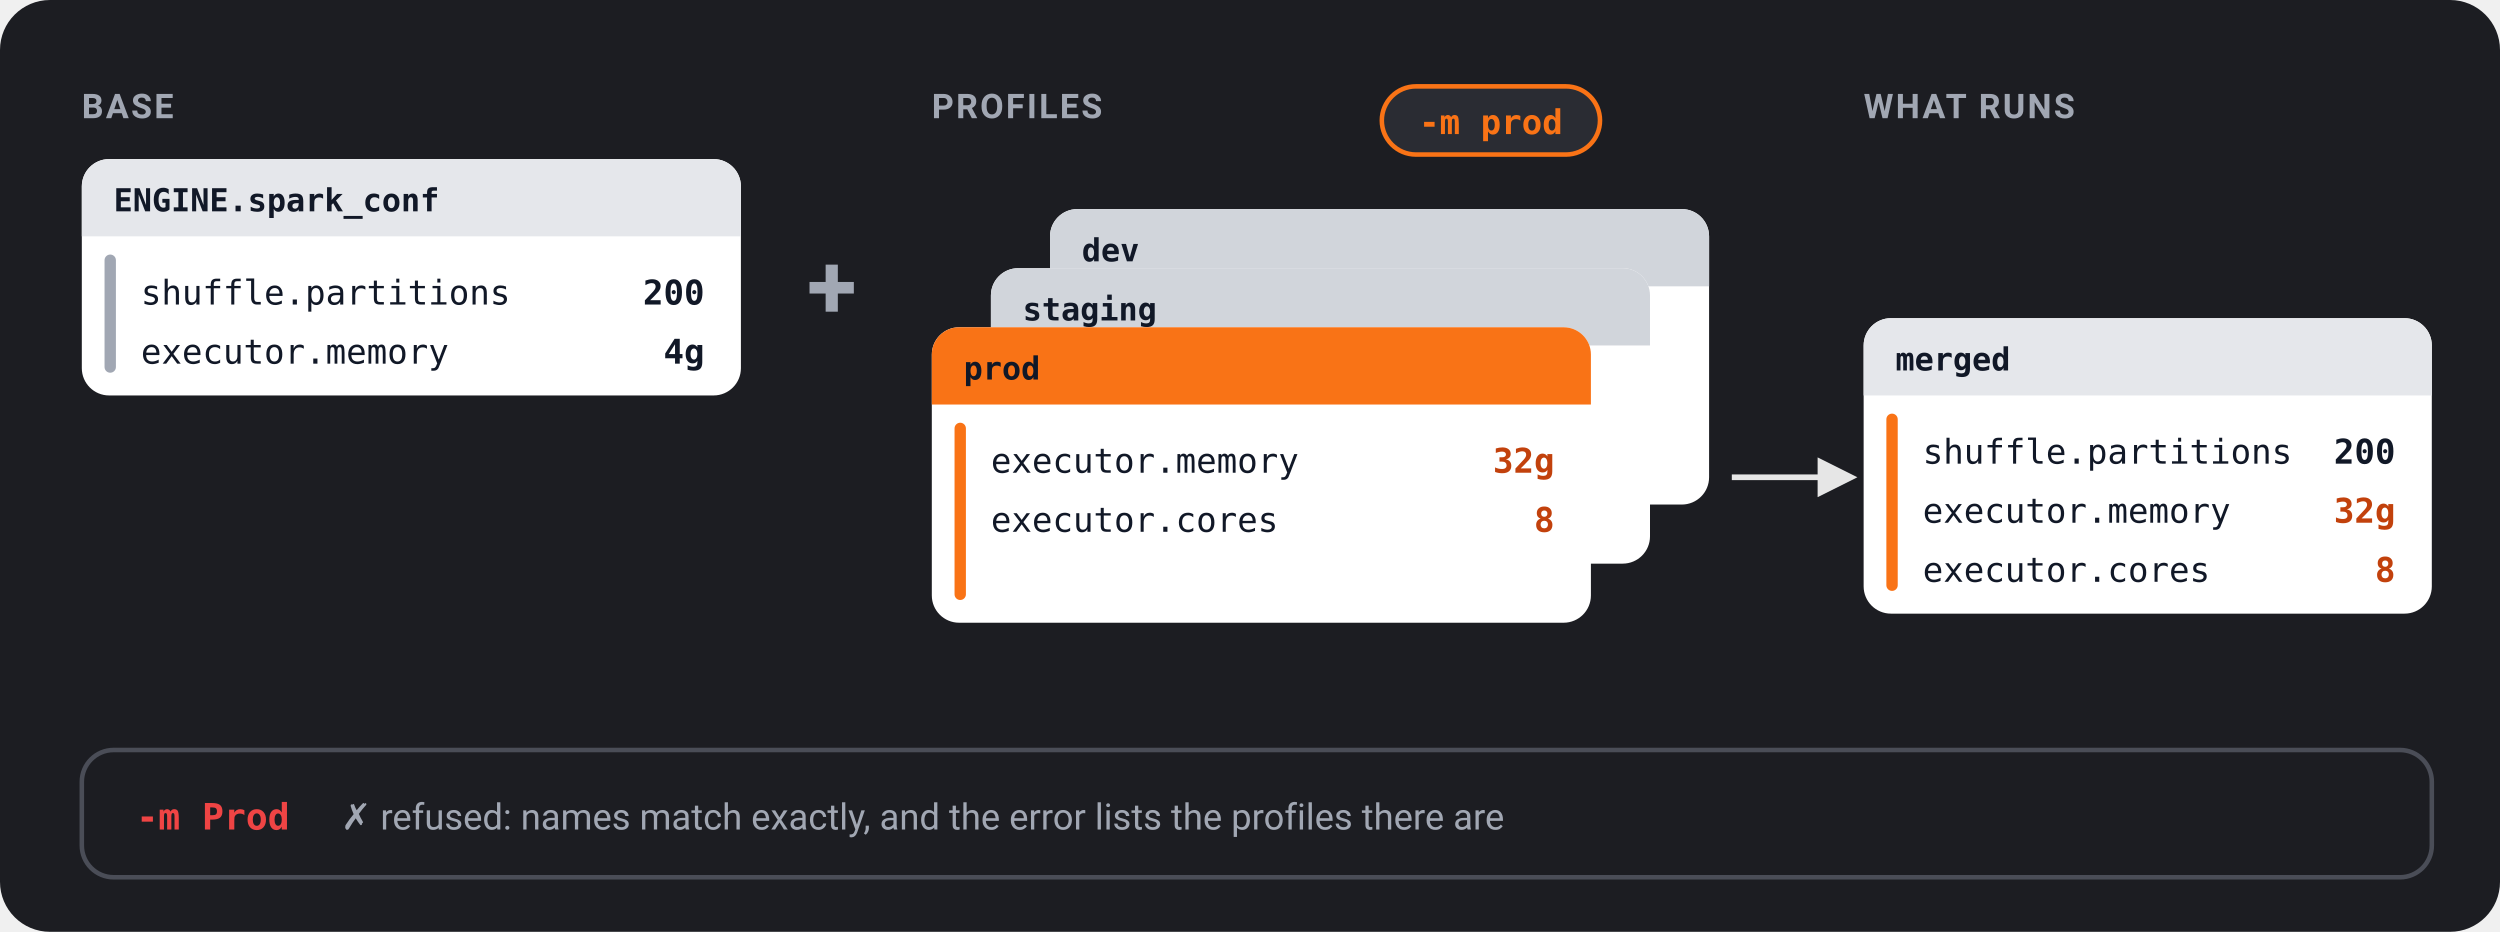
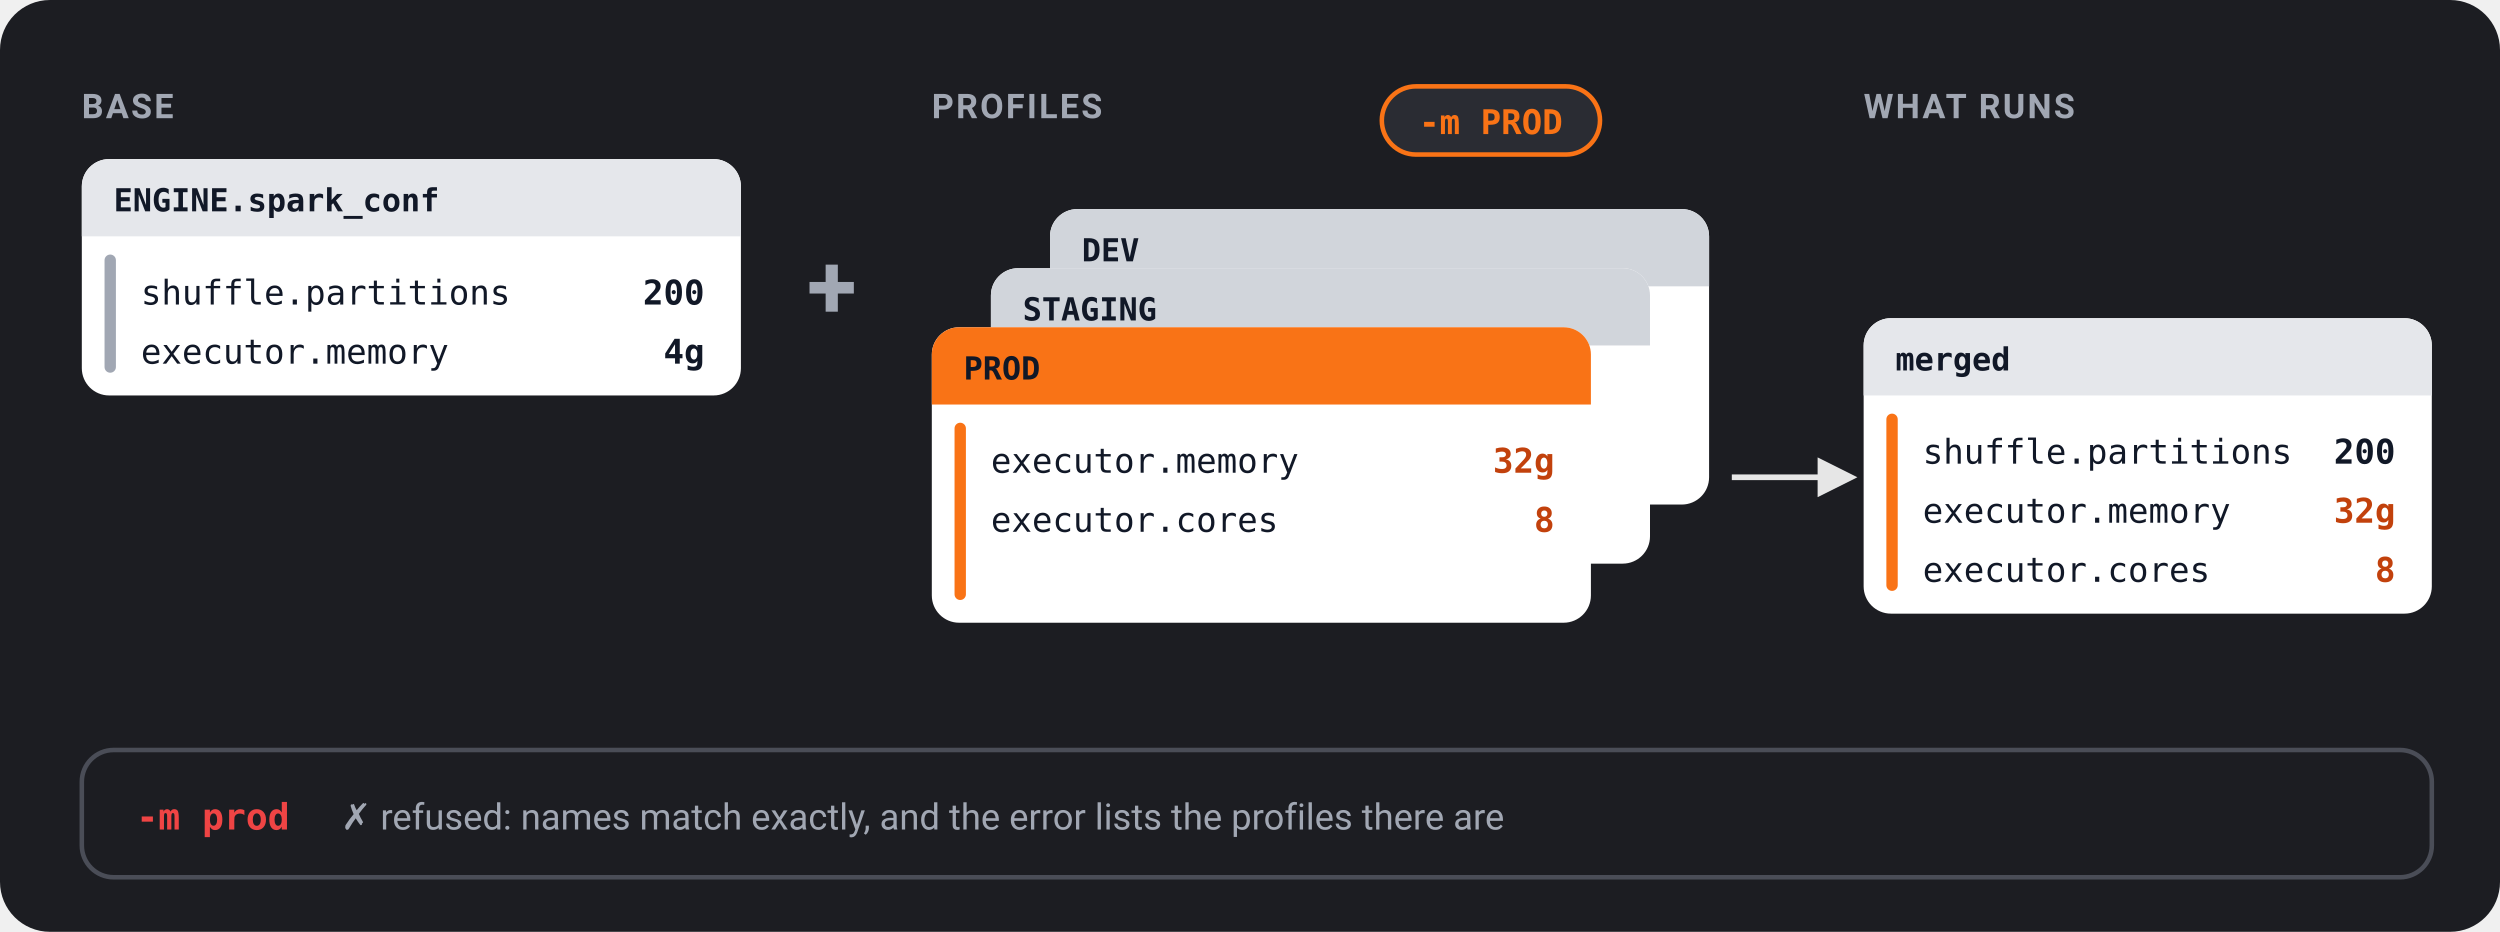
- <svg xmlns="http://www.w3.org/2000/svg" viewBox="0 0 1100 410" width="1100" height="410" role="img" aria-label="Profiles: the base ENGINE.spark_conf plus the profile named by -m. With -m prod, executor memory becomes 32g and executor cores 8, and shuffle partitions stay 200 from the base. -m Prod is refused, because names match exactly.">
+ <svg xmlns="http://www.w3.org/2000/svg" viewBox="0 0 1100 410" width="1100" height="410" role="img" aria-label="Profiles: the base ENGINE.spark_conf plus the profile named by -m. With -m PROD, executor memory becomes 32g and executor cores 8, and shuffle partitions stay 200 from the base. -m prod is refused, because names match exactly.">
  <defs>
    <marker id="head" viewBox="0 0 10 10" refX="7" refY="5" markerWidth="7" markerHeight="7" orient="auto-start-reverse">
      <path d="M0 0 10 5 0 10z" fill="#e6e6e6" />
    </marker>
  </defs>
  <rect width="1100" height="410" rx="22" fill="#1c1d22" />
  <text x="36" y="52" font-family="Roboto, 'Segoe UI', Helvetica, Arial, sans-serif" font-size="15" font-weight="700" fill="#a1a7b3" text-anchor="start" letter-spacing="1">BASE</text>
  <rect x="36" y="70" width="290" height="104" rx="12" fill="#ffffff" />
  <path d="M36 82a12 12 0 0 1 12-12h266a12 12 0 0 1 12 12v22H36z" fill="#e5e7eb" />
  <text x="50" y="93" font-family="'Roboto Mono', Menlo, Consolas, 'DejaVu Sans Mono', monospace" font-size="14" font-weight="700" fill="#111827" text-anchor="start">ENGINE.spark_conf</text>
  <rect x="46" y="112" width="5" height="52" rx="2.5" fill="#a1a7b3" />
  <text x="62" y="134" font-family="'Roboto Mono', Menlo, Consolas, 'DejaVu Sans Mono', monospace" font-size="15" font-weight="400" fill="#111827" text-anchor="start">shuffle.partitions</text>
  <text x="310" y="134" font-family="'Roboto Mono', Menlo, Consolas, 'DejaVu Sans Mono', monospace" font-size="15" font-weight="700" fill="#111827" text-anchor="end">200</text>
  <text x="62" y="160" font-family="'Roboto Mono', Menlo, Consolas, 'DejaVu Sans Mono', monospace" font-size="15" font-weight="400" fill="#111827" text-anchor="start">executor.memory</text>
  <text x="310" y="160" font-family="'Roboto Mono', Menlo, Consolas, 'DejaVu Sans Mono', monospace" font-size="15" font-weight="700" fill="#111827" text-anchor="end">4g</text>
  <text x="366" y="140" font-family="Roboto, 'Segoe UI', Helvetica, Arial, sans-serif" font-size="40" font-weight="700" fill="#a1a7b3" text-anchor="middle">+</text>
  <text x="410" y="52" font-family="Roboto, 'Segoe UI', Helvetica, Arial, sans-serif" font-size="15" font-weight="700" fill="#a1a7b3" text-anchor="start" letter-spacing="1">PROFILES</text>
  <rect x="462" y="92" width="290" height="130" rx="12" fill="#ffffff" />
  <path d="M462 104a12 12 0 0 1 12-12h266a12 12 0 0 1 12 12v22H462z" fill="#d1d5db" />
-   <text x="476" y="115" font-family="'Roboto Mono', Menlo, Consolas, 'DejaVu Sans Mono', monospace" font-size="14" font-weight="700" fill="#111827" text-anchor="start">dev</text>
+   <text x="476" y="115" font-family="'Roboto Mono', Menlo, Consolas, 'DejaVu Sans Mono', monospace" font-size="14" font-weight="700" fill="#111827" text-anchor="start">DEV</text>
  <rect x="472" y="134" width="5" height="78" rx="2.5" fill="#94a3b8" />
  <rect x="436" y="118" width="290" height="130" rx="12" fill="#ffffff" />
  <path d="M436 130a12 12 0 0 1 12-12h266a12 12 0 0 1 12 12v22H436z" fill="#d1d5db" />
-   <text x="450" y="141" font-family="'Roboto Mono', Menlo, Consolas, 'DejaVu Sans Mono', monospace" font-size="14" font-weight="700" fill="#111827" text-anchor="start">staging</text>
+   <text x="450" y="141" font-family="'Roboto Mono', Menlo, Consolas, 'DejaVu Sans Mono', monospace" font-size="14" font-weight="700" fill="#111827" text-anchor="start">STAGING</text>
  <rect x="446" y="160" width="5" height="78" rx="2.5" fill="#3b82f6" />
  <rect x="410" y="144" width="290" height="130" rx="12" fill="#ffffff" />
  <path d="M410 156a12 12 0 0 1 12-12h266a12 12 0 0 1 12 12v22H410z" fill="#f97316" />
-   <text x="424" y="167" font-family="'Roboto Mono', Menlo, Consolas, 'DejaVu Sans Mono', monospace" font-size="14" font-weight="700" fill="#111827" text-anchor="start">prod</text>
+   <text x="424" y="167" font-family="'Roboto Mono', Menlo, Consolas, 'DejaVu Sans Mono', monospace" font-size="14" font-weight="700" fill="#111827" text-anchor="start">PROD</text>
  <rect x="420" y="186" width="5" height="78" rx="2.5" fill="#f97316" />
  <text x="436" y="208" font-family="'Roboto Mono', Menlo, Consolas, 'DejaVu Sans Mono', monospace" font-size="15" font-weight="400" fill="#111827" text-anchor="start">executor.memory</text>
  <text x="684" y="208" font-family="'Roboto Mono', Menlo, Consolas, 'DejaVu Sans Mono', monospace" font-size="15" font-weight="700" fill="#c2410c" text-anchor="end">32g</text>
  <text x="436" y="234" font-family="'Roboto Mono', Menlo, Consolas, 'DejaVu Sans Mono', monospace" font-size="15" font-weight="400" fill="#111827" text-anchor="start">executor.cores</text>
  <text x="684" y="234" font-family="'Roboto Mono', Menlo, Consolas, 'DejaVu Sans Mono', monospace" font-size="15" font-weight="700" fill="#c2410c" text-anchor="end">8</text>
  <rect x="608" y="38" width="96" height="30" rx="15" fill="#2a2c33" stroke="#f97316" stroke-width="2" />
-   <text x="656" y="59" font-family="'Roboto Mono', Menlo, Consolas, 'DejaVu Sans Mono', monospace" font-size="15" font-weight="700" fill="#f97316" text-anchor="middle">-m prod</text>
+   <text x="656" y="59" font-family="'Roboto Mono', Menlo, Consolas, 'DejaVu Sans Mono', monospace" font-size="15" font-weight="700" fill="#f97316" text-anchor="middle">-m PROD</text>
  <path d="M762 210L812 210" stroke="#e6e6e6" stroke-width="2.5" marker-end="url(#head)" />
  <text x="820" y="52" font-family="Roboto, 'Segoe UI', Helvetica, Arial, sans-serif" font-size="15" font-weight="700" fill="#a1a7b3" text-anchor="start" letter-spacing="1">WHAT RUNS</text>
  <rect x="820" y="140" width="250" height="130" rx="12" fill="#ffffff" />
  <path d="M820 152a12 12 0 0 1 12-12h226a12 12 0 0 1 12 12v22H820z" fill="#e5e7eb" />
  <text x="834" y="163" font-family="'Roboto Mono', Menlo, Consolas, 'DejaVu Sans Mono', monospace" font-size="14" font-weight="700" fill="#111827" text-anchor="start">merged</text>
  <rect x="830" y="182" width="5" height="78" rx="2.5" fill="#f97316" />
  <text x="846" y="204" font-family="'Roboto Mono', Menlo, Consolas, 'DejaVu Sans Mono', monospace" font-size="15" font-weight="400" fill="#111827" text-anchor="start">shuffle.partitions</text>
  <text x="1054" y="204" font-family="'Roboto Mono', Menlo, Consolas, 'DejaVu Sans Mono', monospace" font-size="15" font-weight="700" fill="#111827" text-anchor="end">200</text>
  <text x="846" y="230" font-family="'Roboto Mono', Menlo, Consolas, 'DejaVu Sans Mono', monospace" font-size="15" font-weight="400" fill="#111827" text-anchor="start">executor.memory</text>
  <text x="1054" y="230" font-family="'Roboto Mono', Menlo, Consolas, 'DejaVu Sans Mono', monospace" font-size="15" font-weight="700" fill="#c2410c" text-anchor="end">32g</text>
  <text x="846" y="256" font-family="'Roboto Mono', Menlo, Consolas, 'DejaVu Sans Mono', monospace" font-size="15" font-weight="400" fill="#111827" text-anchor="start">executor.cores</text>
  <text x="1054" y="256" font-family="'Roboto Mono', Menlo, Consolas, 'DejaVu Sans Mono', monospace" font-size="15" font-weight="700" fill="#c2410c" text-anchor="end">8</text>
  <rect x="36" y="330" width="1034" height="56" rx="14" fill="none" stroke="#4a4d57" stroke-width="2" />
-   <text x="60" y="365" font-family="'Roboto Mono', Menlo, Consolas, 'DejaVu Sans Mono', monospace" font-size="16" font-weight="700" fill="#ef4444" text-anchor="start">-m Prod</text>
+   <text x="60" y="365" font-family="'Roboto Mono', Menlo, Consolas, 'DejaVu Sans Mono', monospace" font-size="16" font-weight="700" fill="#ef4444" text-anchor="start">-m prod</text>
  <text x="150" y="365" font-family="Roboto, 'Segoe UI', Helvetica, Arial, sans-serif" font-size="16" font-weight="400" fill="#a1a7b3" text-anchor="start">✗ refused: names match exactly, and the error lists the profiles there are</text>
</svg>
